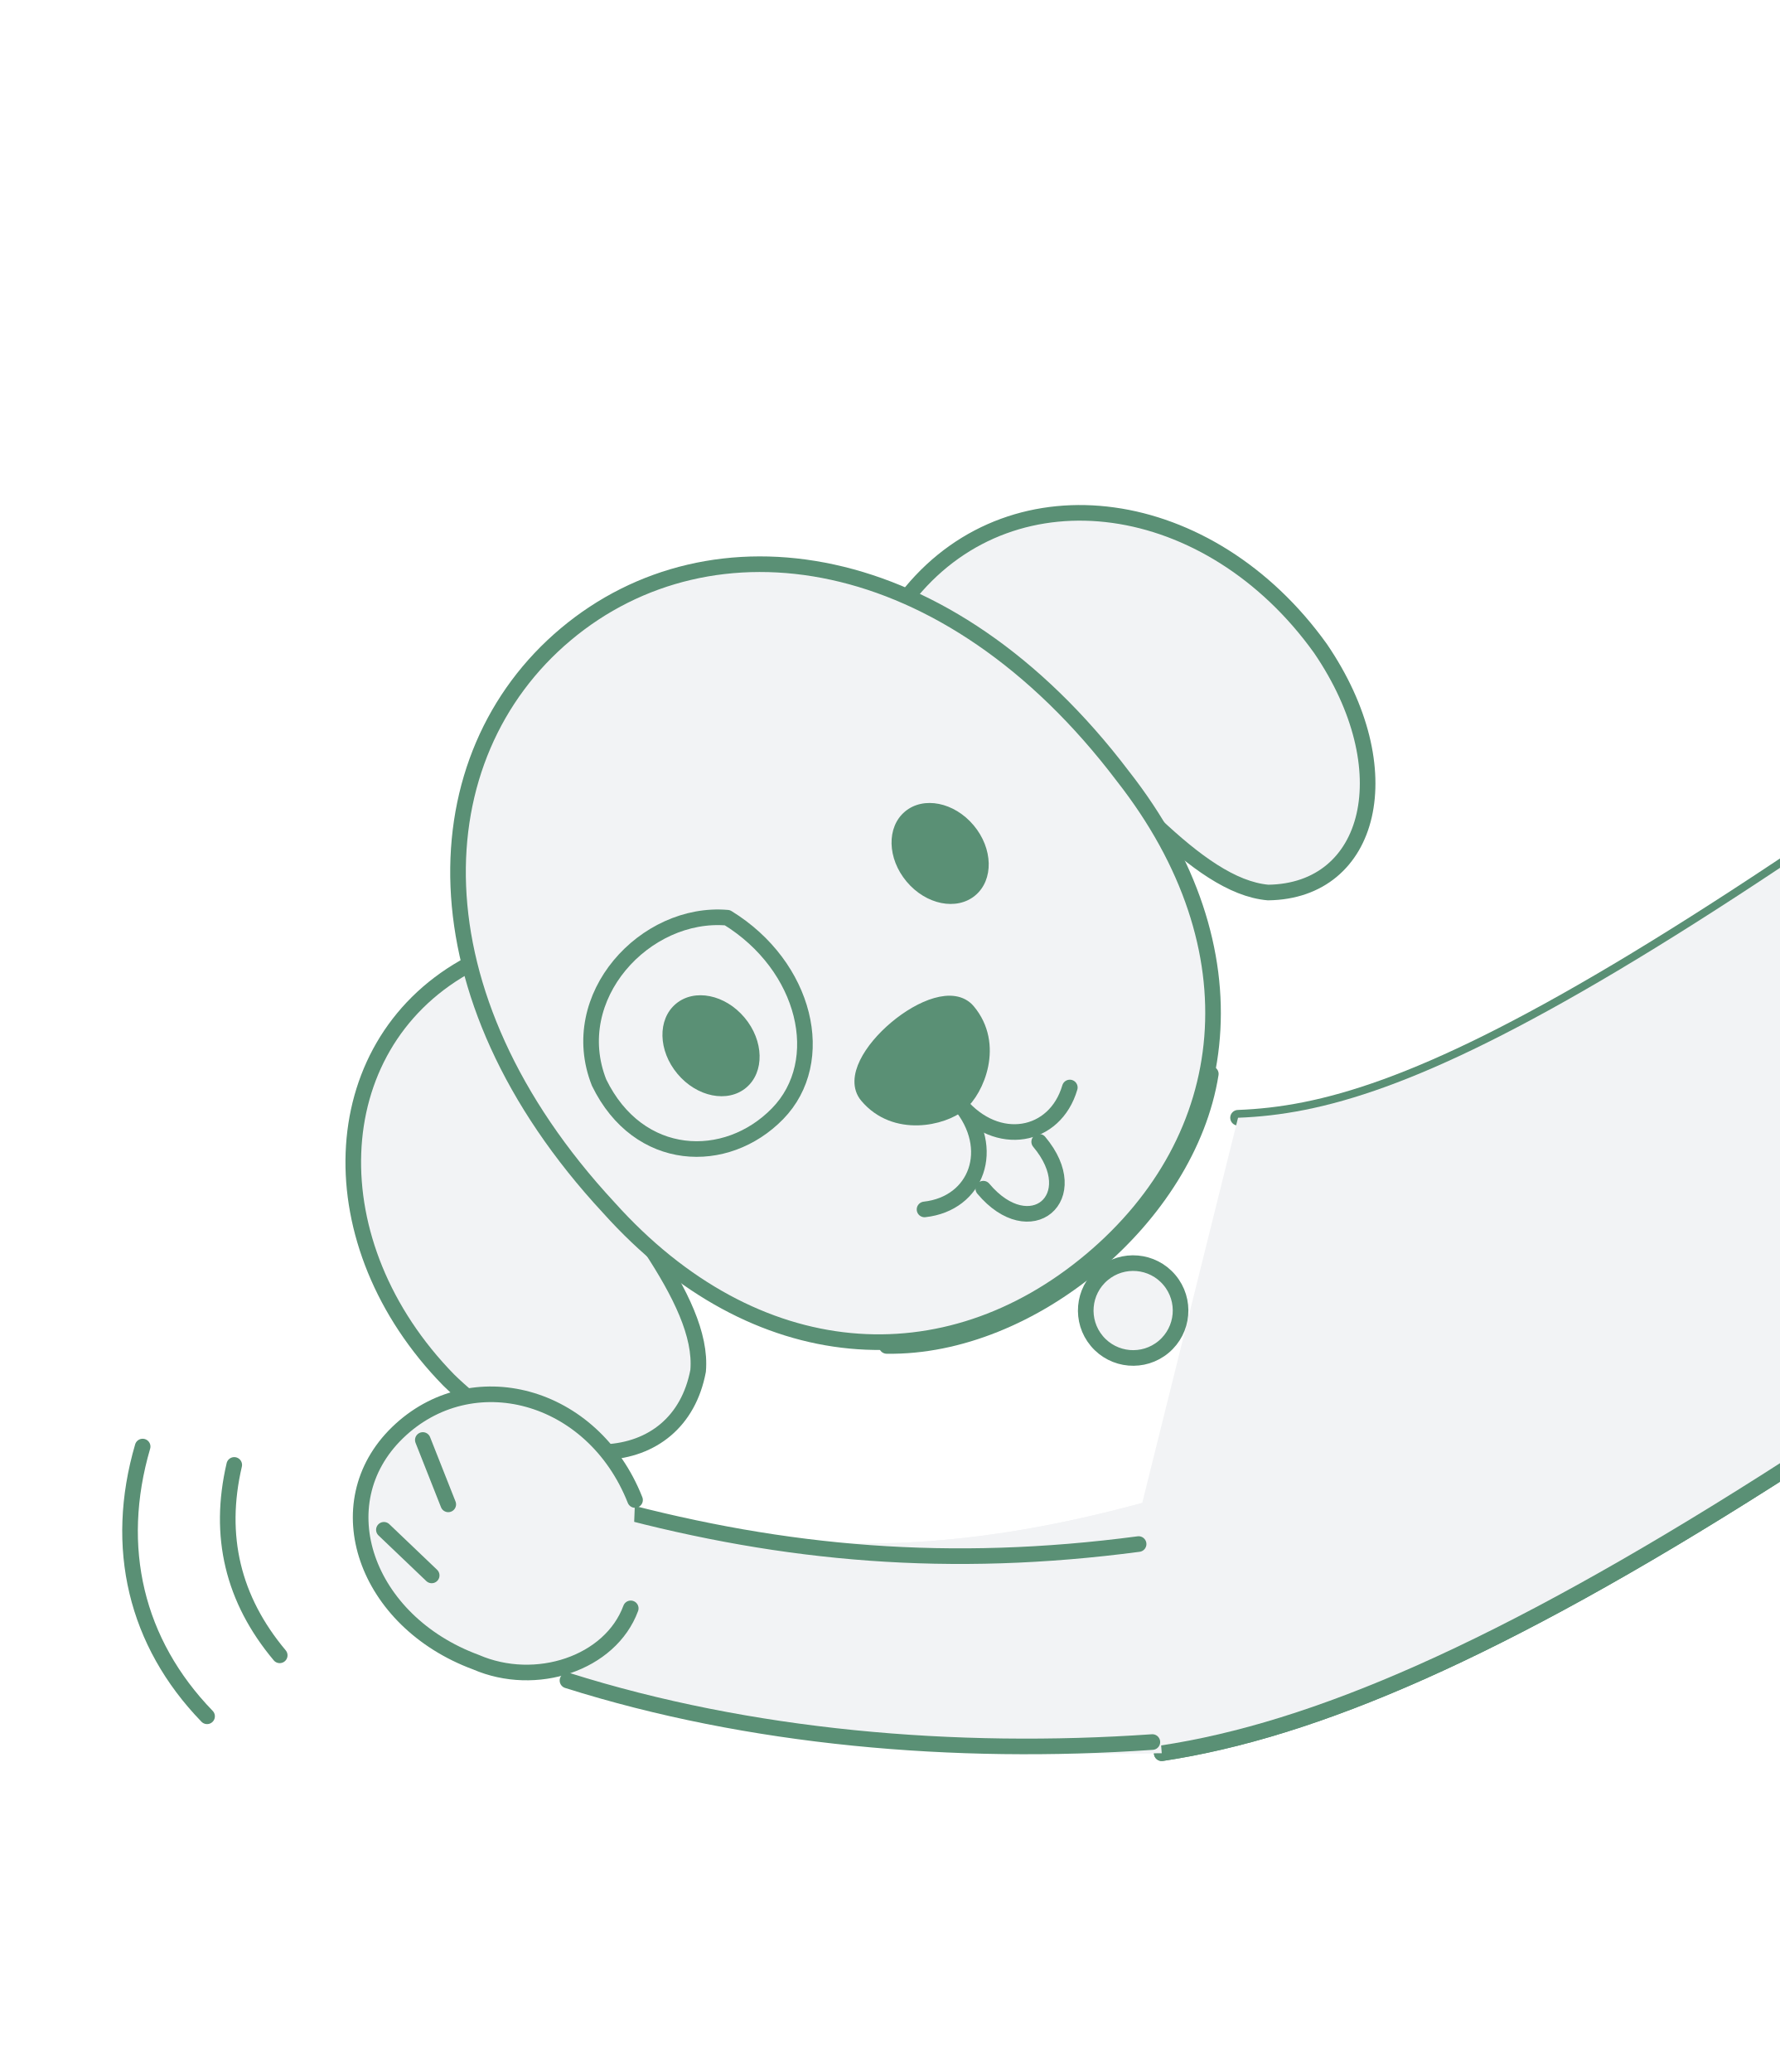
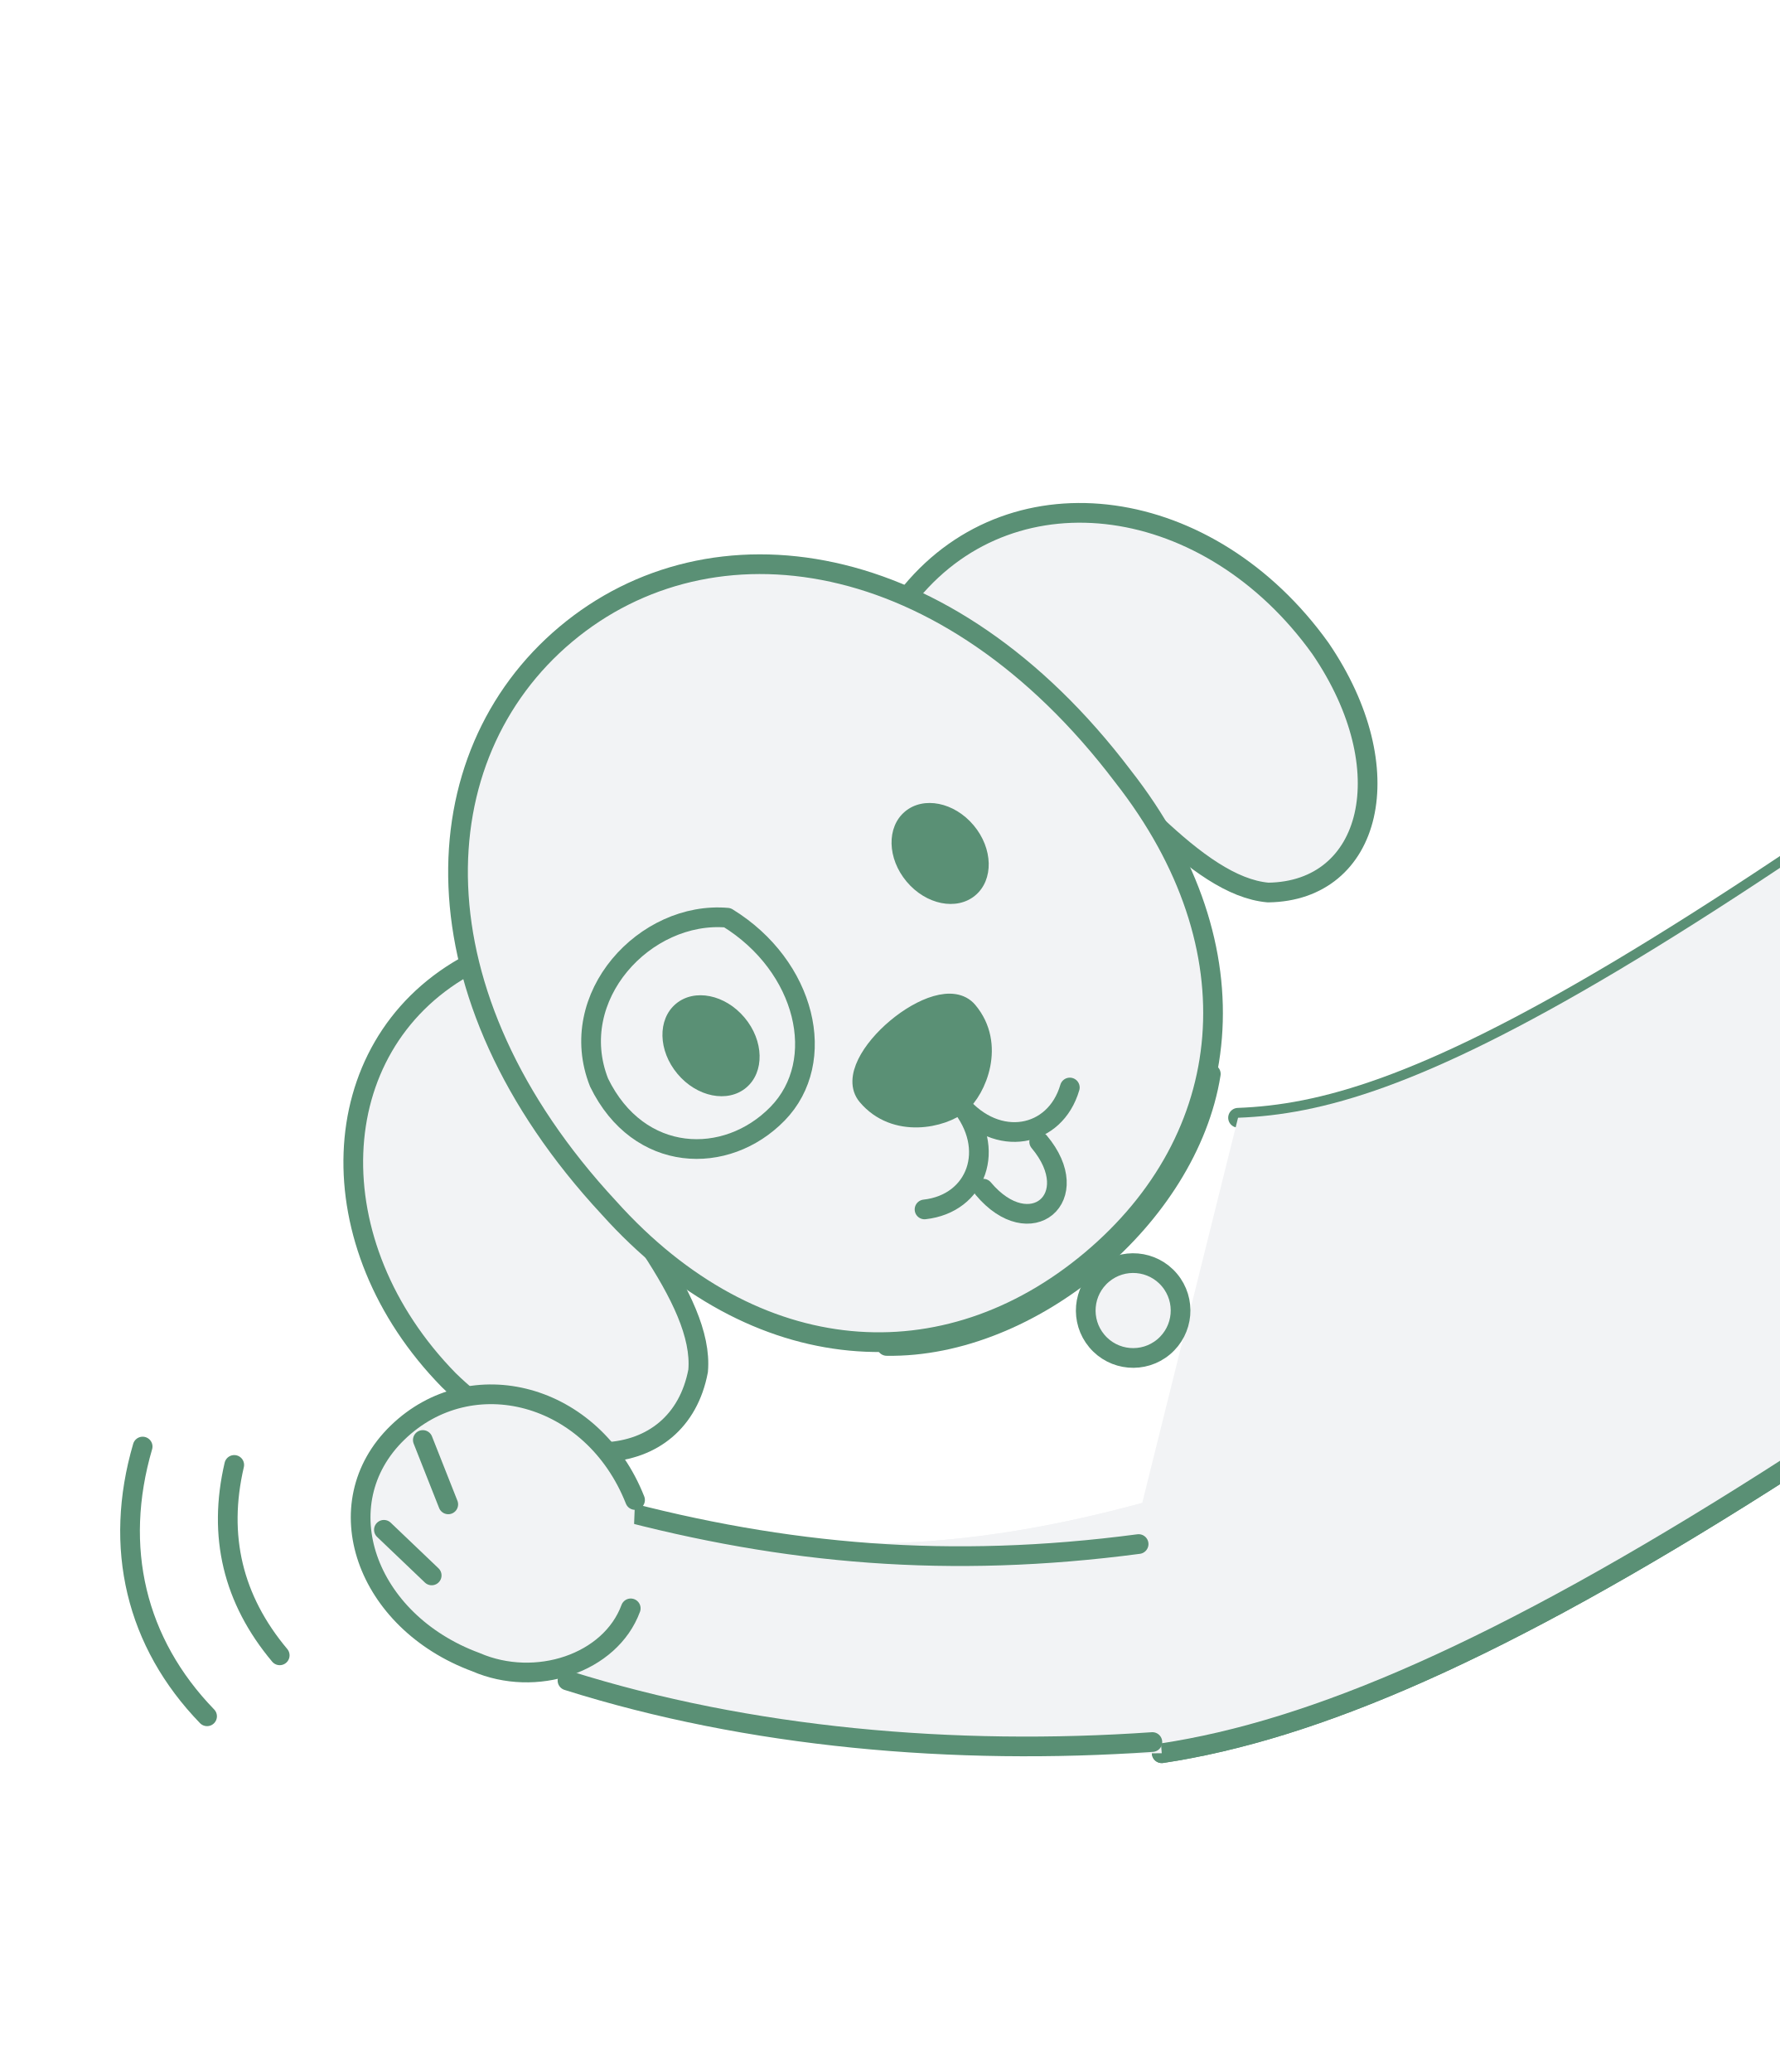
- <svg xmlns="http://www.w3.org/2000/svg" viewBox="16 14 244 284" fill="none" stroke="#5A9075" stroke-width="2.14" stroke-linecap="round" stroke-linejoin="round">
+ <svg xmlns="http://www.w3.org/2000/svg" viewBox="16 14 244 284" fill="none" stroke="#5A9075" stroke-width="2.7" stroke-linecap="round" stroke-linejoin="round">
  <g transform="rotate(-40 200 150)">
    <g transform="translate(300 0) scale(-1 1)">
      <path d="M122 154 C104 168 70 178 -90 184" />
      <path d="M186 214 C150 236 80 246 -90 250" />
      <path d="M166 186 C192 174 208 160 222 140 L242 154 C228 176 208 196 186 214 C150 236 80 246 -90 250 L-90 184 C70 178 104 168 122 154 Z" fill="#f2f3f5" stroke="none" />
      <path d="M186 214 C150 236 80 246 -90 250" />
      <path d="M110 70 C88 66 70 86 72 112 C74 132 88 142 99 133 C106 126 105 108 107 92" fill="#f2f3f5" />
      <path d="M190 70 C212 66 230 86 228 112 C226 132 212 142 201 133 C194 126 195 108 193 92" fill="#f2f3f5" />
      <path d="M104 108 C102 68 124 44 150 44 C176 44 198 68 196 108 C195 138 176 156 150 156 C124 156 105 138 104 108 Z" fill="#f2f3f5" />
      <path d="M158 88 C166 80 182 82 186 94 C189 106 180 114 170 113 C160 112 154 100 158 88 Z" />
      <ellipse cx="130" cy="100" rx="6" ry="7.5" fill="#5A9075" stroke="none" />
      <ellipse cx="171" cy="100" rx="6" ry="7.5" fill="#5A9075" stroke="none" />
      <path d="M141 119 C141 113 159 113 159 119 C159 125 153 128 150 128 C147 128 141 125 141 119 Z" fill="#5A9075" />
      <path d="M150 128 C150 136 143 140 137 136" />
      <path d="M150 128 C150 136 157 140 163 136" />
      <path d="M145 139 C145 149 155 149 155 139" />
      <path d="M121 147 C136 160 164 160 179 147" />
      <circle cx="150" cy="165" r="6.5" fill="#f2f3f5" />
      <path d="M166 186 C192 174 208 160 222 140 L242 154 C228 176 208 196 186 214 Z" fill="#f2f3f5" stroke="none" />
      <path d="M170 190 C192 176 208 160 222 140" />
      <path d="M186 212 C208 196 228 176 242 154" />
      <path d="M219 141 C214 126 224 112 238 113 C252 114 258 130 250 144 C246 152 236 156 229 152" fill="#f2f3f5" />
      <path d="M236 116 L239 125" />
      <path d="M248 122 L247 131" />
      <path d="M258 102 C266 108 270 116 270 126" />
      <path d="M266 92 C278 100 284 112 283 126" />
    </g>
  </g>
</svg>
